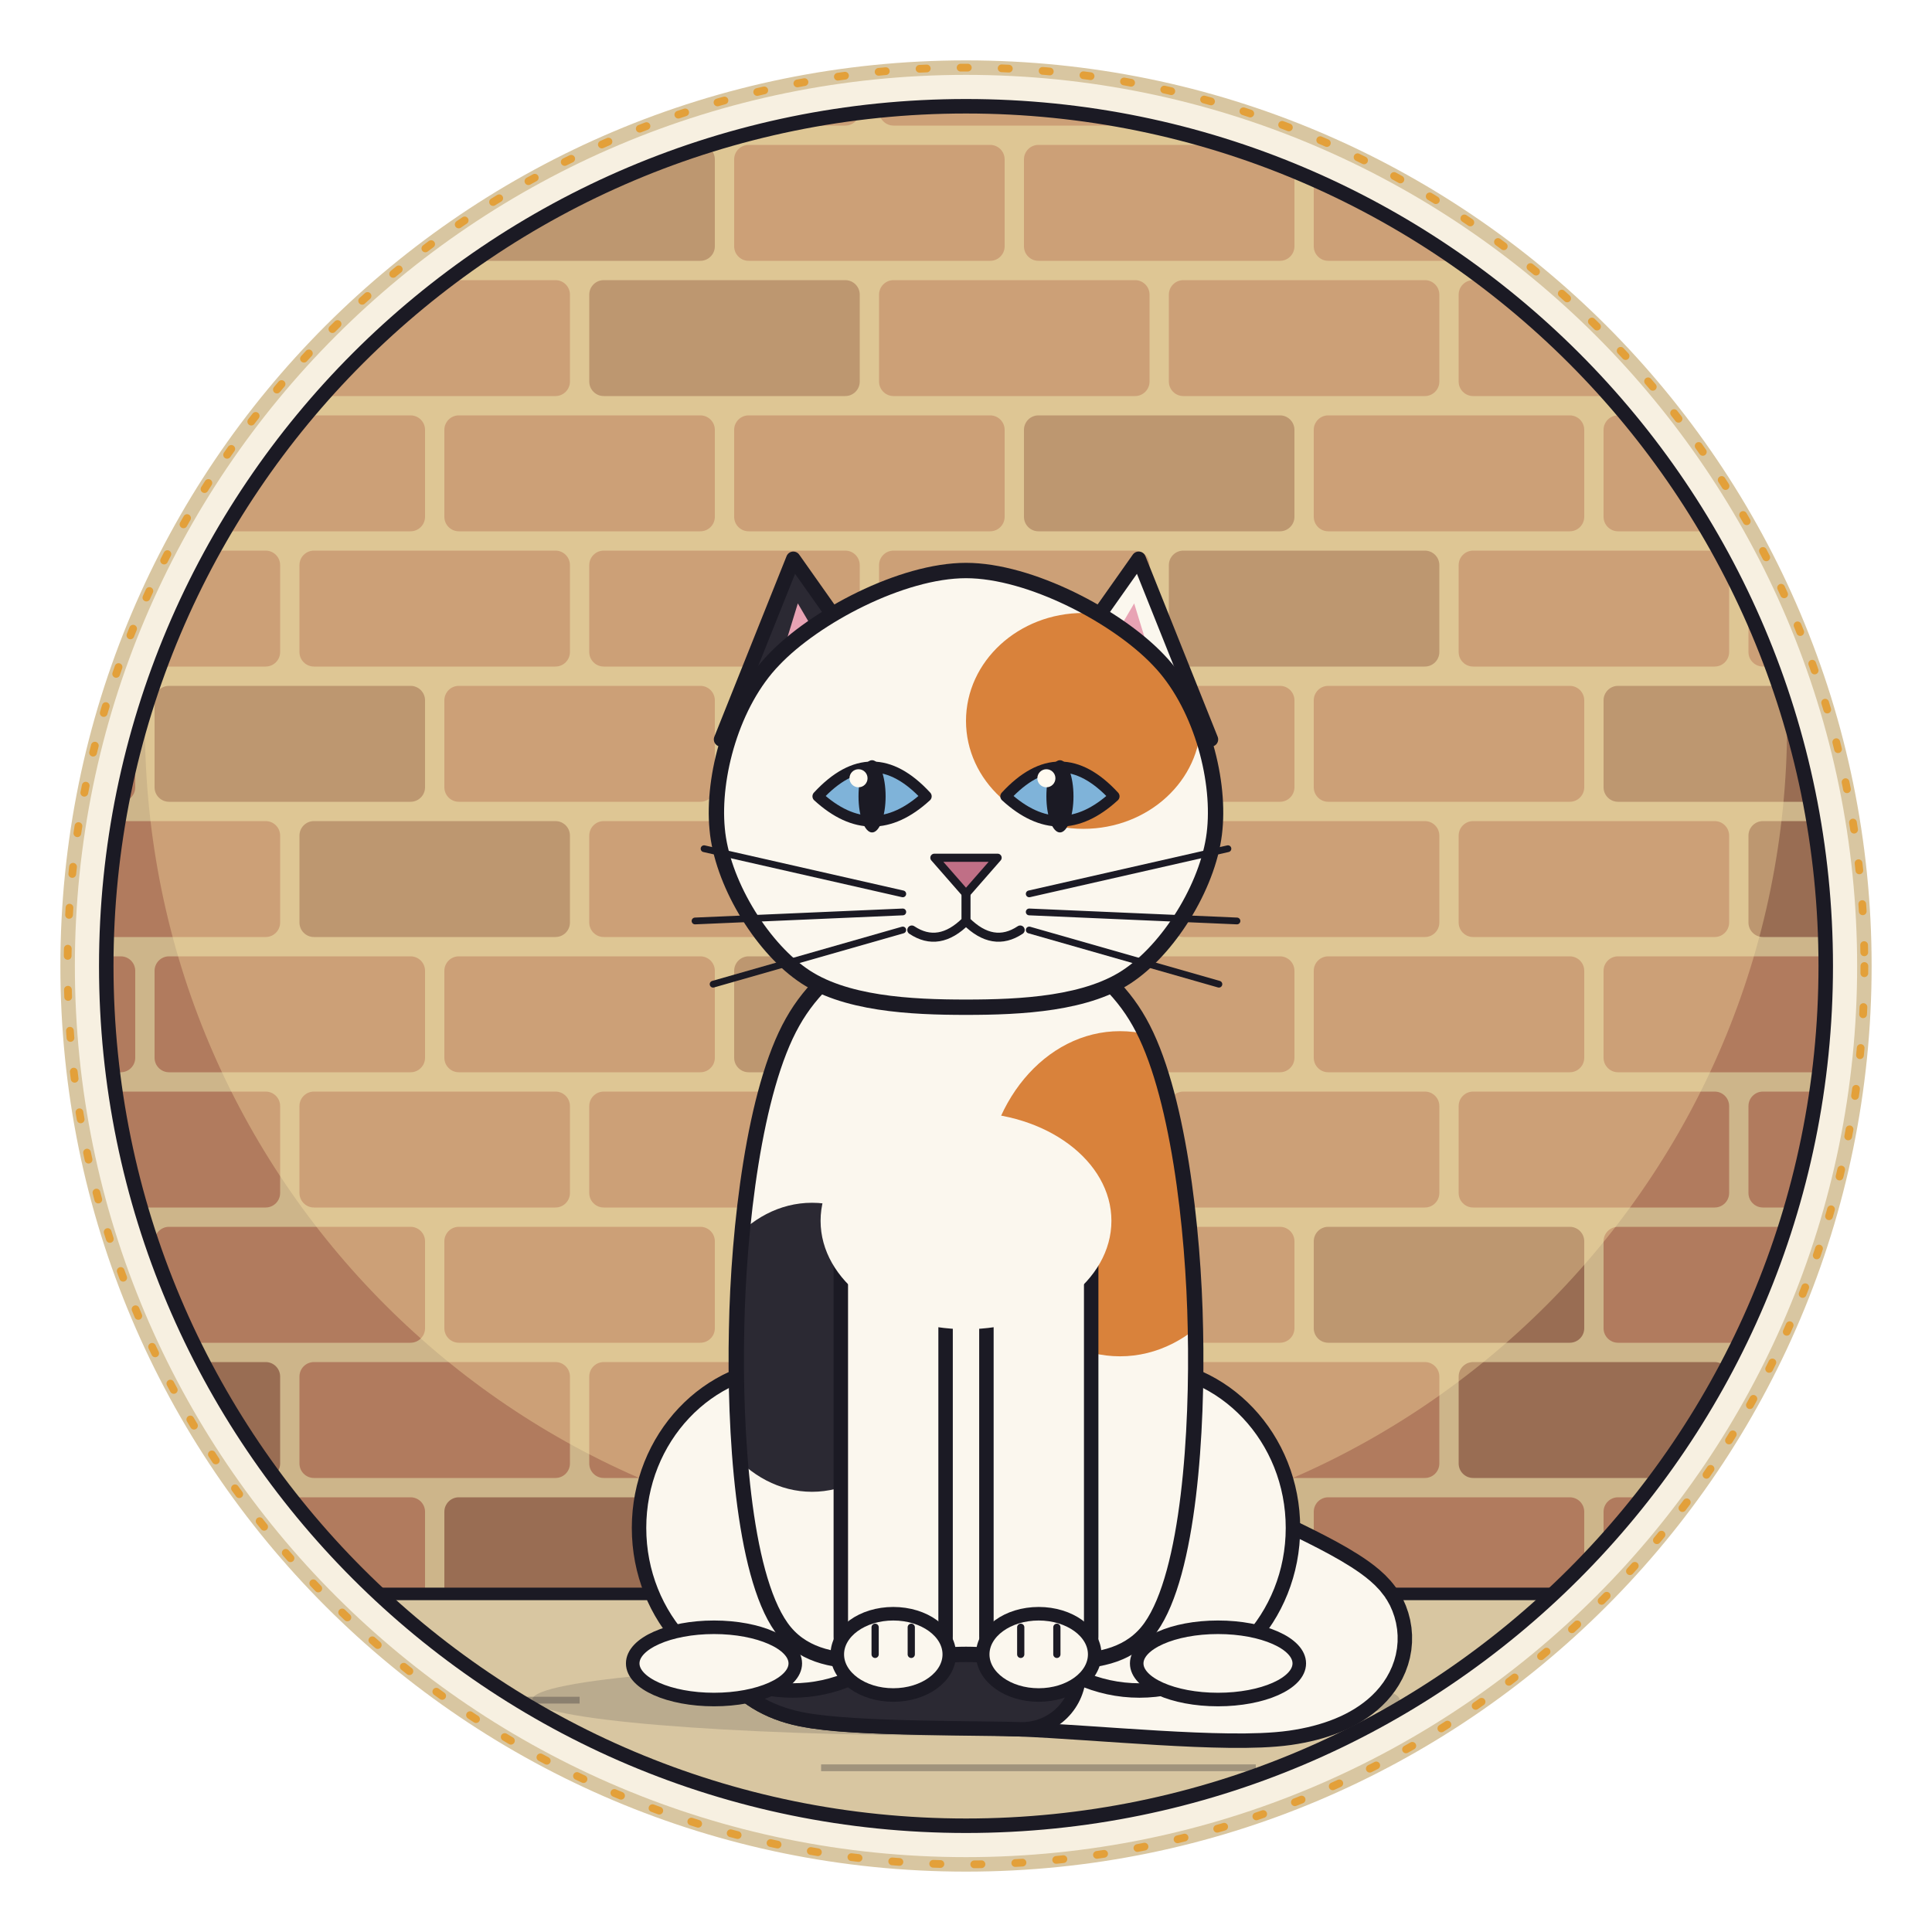
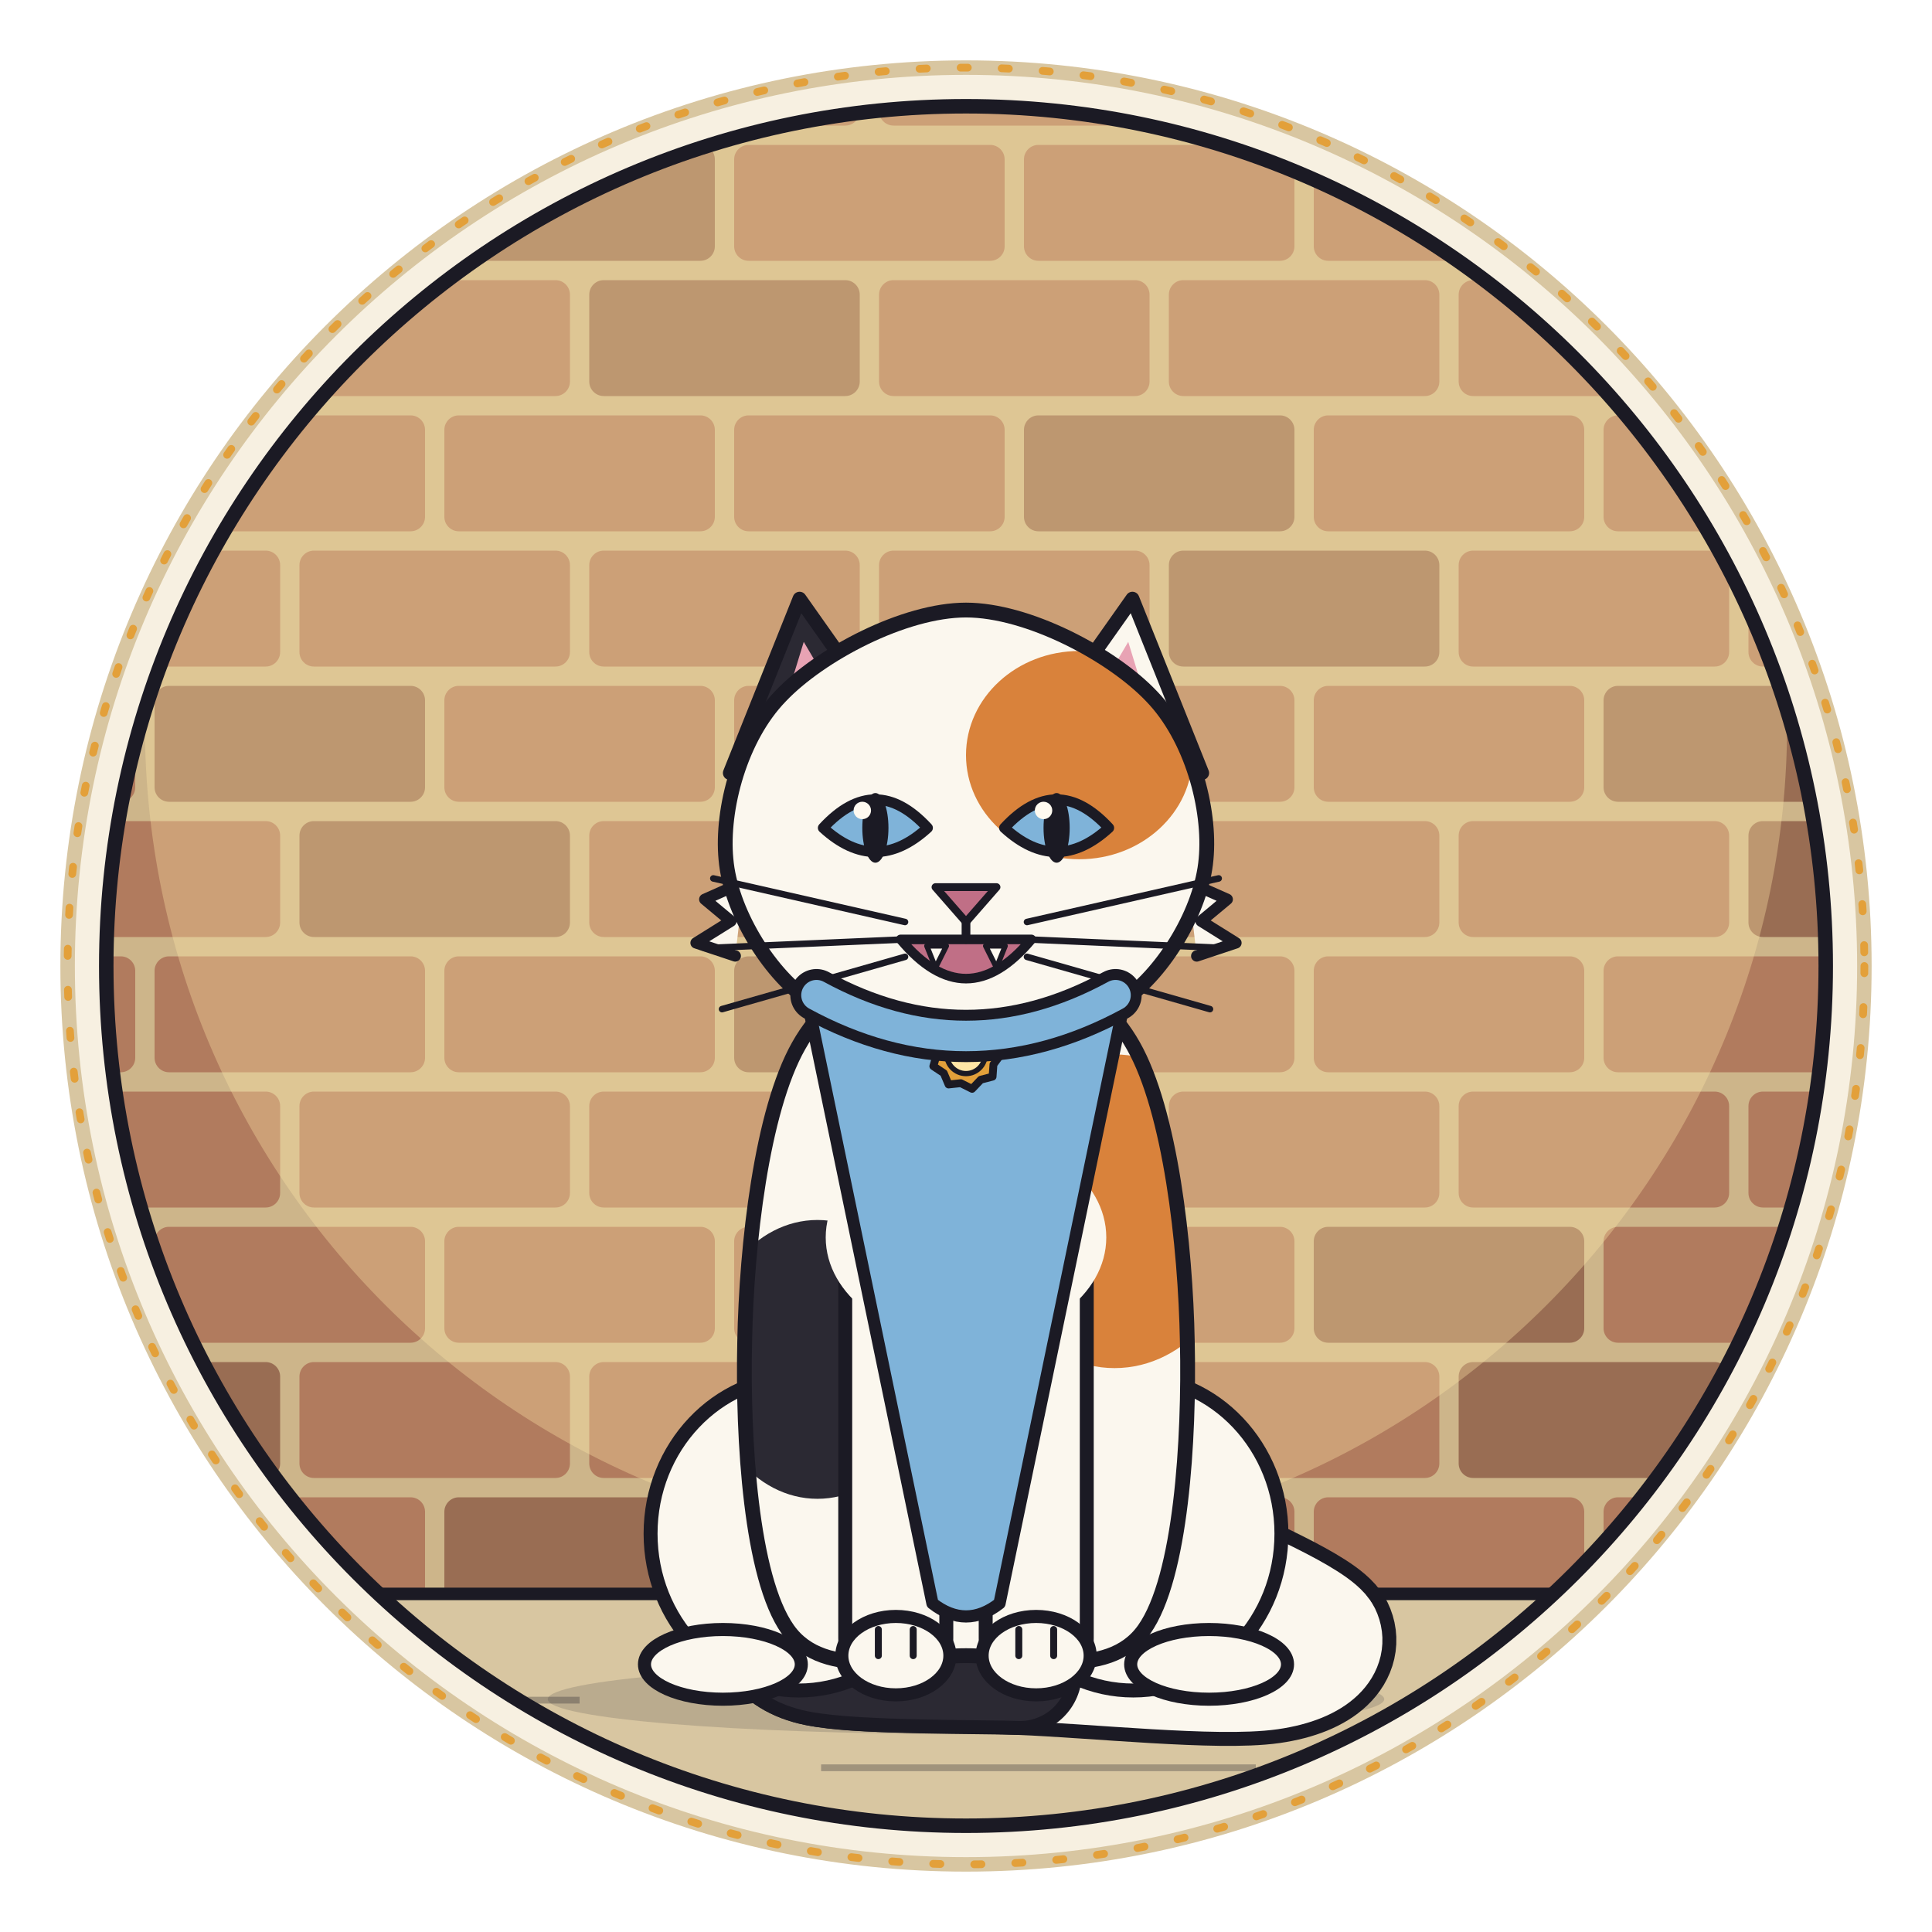
<svg xmlns="http://www.w3.org/2000/svg" viewBox="0 0 400 400" role="img" aria-label="Pip, sitting">
  <clipPath id="pt-pip-cam0">
    <circle cx="200" cy="200" r="178" fill="#000" />
  </clipPath>
  <circle cx="200" cy="200" r="186" fill="#f7f0e1" stroke="#d8c6a1" stroke-width="3" />
  <circle cx="200" cy="200" r="178" fill="#efe2c7" stroke="#d8c6a1" stroke-width="2.5" />
  <g clip-path="url(#pt-pip-cam0)">
    <rect x="0" y="0" width="400" height="330" fill="#cdb58a" />
    <rect x="-58" y="2" width="56" height="24" rx="3" fill="#9b4a3a" opacity="0.55" />
    <rect x="2" y="2" width="56" height="24" rx="3" fill="#6f3127" opacity="0.55" />
    <rect x="62" y="2" width="56" height="24" rx="3" fill="#9b4a3a" opacity="0.55" />
    <rect x="122" y="2" width="56" height="24" rx="3" fill="#9b4a3a" opacity="0.55" />
    <rect x="182" y="2" width="56" height="24" rx="3" fill="#9b4a3a" opacity="0.55" />
    <rect x="242" y="2" width="56" height="24" rx="3" fill="#9b4a3a" opacity="0.55" />
    <rect x="302" y="2" width="56" height="24" rx="3" fill="#6f3127" opacity="0.55" />
    <rect x="362" y="2" width="56" height="24" rx="3" fill="#9b4a3a" opacity="0.55" />
    <rect x="422" y="2" width="56" height="24" rx="3" fill="#9b4a3a" opacity="0.55" />
    <rect x="-28" y="30" width="56" height="24" rx="3" fill="#9b4a3a" opacity="0.55" />
    <rect x="32" y="30" width="56" height="24" rx="3" fill="#9b4a3a" opacity="0.55" />
    <rect x="92" y="30" width="56" height="24" rx="3" fill="#6f3127" opacity="0.55" />
    <rect x="152" y="30" width="56" height="24" rx="3" fill="#9b4a3a" opacity="0.55" />
    <rect x="212" y="30" width="56" height="24" rx="3" fill="#9b4a3a" opacity="0.55" />
    <rect x="272" y="30" width="56" height="24" rx="3" fill="#9b4a3a" opacity="0.55" />
    <rect x="332" y="30" width="56" height="24" rx="3" fill="#9b4a3a" opacity="0.55" />
    <rect x="392" y="30" width="56" height="24" rx="3" fill="#6f3127" opacity="0.55" />
    <rect x="452" y="30" width="56" height="24" rx="3" fill="#9b4a3a" opacity="0.55" />
    <rect x="-58" y="58" width="56" height="24" rx="3" fill="#9b4a3a" opacity="0.55" />
    <rect x="2" y="58" width="56" height="24" rx="3" fill="#9b4a3a" opacity="0.55" />
    <rect x="62" y="58" width="56" height="24" rx="3" fill="#9b4a3a" opacity="0.55" />
    <rect x="122" y="58" width="56" height="24" rx="3" fill="#6f3127" opacity="0.55" />
    <rect x="182" y="58" width="56" height="24" rx="3" fill="#9b4a3a" opacity="0.55" />
    <rect x="242" y="58" width="56" height="24" rx="3" fill="#9b4a3a" opacity="0.55" />
    <rect x="302" y="58" width="56" height="24" rx="3" fill="#9b4a3a" opacity="0.55" />
    <rect x="362" y="58" width="56" height="24" rx="3" fill="#9b4a3a" opacity="0.55" />
    <rect x="422" y="58" width="56" height="24" rx="3" fill="#6f3127" opacity="0.55" />
    <rect x="-28" y="86" width="56" height="24" rx="3" fill="#9b4a3a" opacity="0.55" />
    <rect x="32" y="86" width="56" height="24" rx="3" fill="#9b4a3a" opacity="0.55" />
    <rect x="92" y="86" width="56" height="24" rx="3" fill="#9b4a3a" opacity="0.55" />
    <rect x="152" y="86" width="56" height="24" rx="3" fill="#9b4a3a" opacity="0.55" />
    <rect x="212" y="86" width="56" height="24" rx="3" fill="#6f3127" opacity="0.55" />
    <rect x="272" y="86" width="56" height="24" rx="3" fill="#9b4a3a" opacity="0.55" />
    <rect x="332" y="86" width="56" height="24" rx="3" fill="#9b4a3a" opacity="0.55" />
    <rect x="392" y="86" width="56" height="24" rx="3" fill="#9b4a3a" opacity="0.55" />
    <rect x="452" y="86" width="56" height="24" rx="3" fill="#9b4a3a" opacity="0.55" />
    <rect x="-58" y="114" width="56" height="24" rx="3" fill="#6f3127" opacity="0.55" />
    <rect x="2" y="114" width="56" height="24" rx="3" fill="#9b4a3a" opacity="0.55" />
    <rect x="62" y="114" width="56" height="24" rx="3" fill="#9b4a3a" opacity="0.55" />
    <rect x="122" y="114" width="56" height="24" rx="3" fill="#9b4a3a" opacity="0.55" />
    <rect x="182" y="114" width="56" height="24" rx="3" fill="#9b4a3a" opacity="0.55" />
    <rect x="242" y="114" width="56" height="24" rx="3" fill="#6f3127" opacity="0.55" />
    <rect x="302" y="114" width="56" height="24" rx="3" fill="#9b4a3a" opacity="0.55" />
    <rect x="362" y="114" width="56" height="24" rx="3" fill="#9b4a3a" opacity="0.55" />
    <rect x="422" y="114" width="56" height="24" rx="3" fill="#9b4a3a" opacity="0.55" />
    <rect x="-28" y="142" width="56" height="24" rx="3" fill="#9b4a3a" opacity="0.55" />
    <rect x="32" y="142" width="56" height="24" rx="3" fill="#6f3127" opacity="0.55" />
    <rect x="92" y="142" width="56" height="24" rx="3" fill="#9b4a3a" opacity="0.55" />
    <rect x="152" y="142" width="56" height="24" rx="3" fill="#9b4a3a" opacity="0.55" />
    <rect x="212" y="142" width="56" height="24" rx="3" fill="#9b4a3a" opacity="0.55" />
    <rect x="272" y="142" width="56" height="24" rx="3" fill="#9b4a3a" opacity="0.55" />
    <rect x="332" y="142" width="56" height="24" rx="3" fill="#6f3127" opacity="0.55" />
    <rect x="392" y="142" width="56" height="24" rx="3" fill="#9b4a3a" opacity="0.55" />
    <rect x="452" y="142" width="56" height="24" rx="3" fill="#9b4a3a" opacity="0.55" />
    <rect x="-58" y="170" width="56" height="24" rx="3" fill="#9b4a3a" opacity="0.55" />
    <rect x="2" y="170" width="56" height="24" rx="3" fill="#9b4a3a" opacity="0.55" />
    <rect x="62" y="170" width="56" height="24" rx="3" fill="#6f3127" opacity="0.55" />
    <rect x="122" y="170" width="56" height="24" rx="3" fill="#9b4a3a" opacity="0.55" />
    <rect x="182" y="170" width="56" height="24" rx="3" fill="#9b4a3a" opacity="0.55" />
    <rect x="242" y="170" width="56" height="24" rx="3" fill="#9b4a3a" opacity="0.55" />
    <rect x="302" y="170" width="56" height="24" rx="3" fill="#9b4a3a" opacity="0.55" />
    <rect x="362" y="170" width="56" height="24" rx="3" fill="#6f3127" opacity="0.55" />
    <rect x="422" y="170" width="56" height="24" rx="3" fill="#9b4a3a" opacity="0.55" />
    <rect x="-28" y="198" width="56" height="24" rx="3" fill="#9b4a3a" opacity="0.55" />
    <rect x="32" y="198" width="56" height="24" rx="3" fill="#9b4a3a" opacity="0.55" />
    <rect x="92" y="198" width="56" height="24" rx="3" fill="#9b4a3a" opacity="0.55" />
    <rect x="152" y="198" width="56" height="24" rx="3" fill="#6f3127" opacity="0.55" />
    <rect x="212" y="198" width="56" height="24" rx="3" fill="#9b4a3a" opacity="0.55" />
    <rect x="272" y="198" width="56" height="24" rx="3" fill="#9b4a3a" opacity="0.55" />
    <rect x="332" y="198" width="56" height="24" rx="3" fill="#9b4a3a" opacity="0.55" />
    <rect x="392" y="198" width="56" height="24" rx="3" fill="#9b4a3a" opacity="0.55" />
    <rect x="452" y="198" width="56" height="24" rx="3" fill="#6f3127" opacity="0.55" />
    <rect x="-58" y="226" width="56" height="24" rx="3" fill="#9b4a3a" opacity="0.55" />
    <rect x="2" y="226" width="56" height="24" rx="3" fill="#9b4a3a" opacity="0.55" />
    <rect x="62" y="226" width="56" height="24" rx="3" fill="#9b4a3a" opacity="0.55" />
    <rect x="122" y="226" width="56" height="24" rx="3" fill="#9b4a3a" opacity="0.55" />
    <rect x="182" y="226" width="56" height="24" rx="3" fill="#6f3127" opacity="0.55" />
    <rect x="242" y="226" width="56" height="24" rx="3" fill="#9b4a3a" opacity="0.55" />
    <rect x="302" y="226" width="56" height="24" rx="3" fill="#9b4a3a" opacity="0.55" />
    <rect x="362" y="226" width="56" height="24" rx="3" fill="#9b4a3a" opacity="0.55" />
    <rect x="422" y="226" width="56" height="24" rx="3" fill="#9b4a3a" opacity="0.55" />
    <rect x="-28" y="254" width="56" height="24" rx="3" fill="#6f3127" opacity="0.55" />
    <rect x="32" y="254" width="56" height="24" rx="3" fill="#9b4a3a" opacity="0.55" />
    <rect x="92" y="254" width="56" height="24" rx="3" fill="#9b4a3a" opacity="0.55" />
    <rect x="152" y="254" width="56" height="24" rx="3" fill="#9b4a3a" opacity="0.55" />
    <rect x="212" y="254" width="56" height="24" rx="3" fill="#9b4a3a" opacity="0.55" />
    <rect x="272" y="254" width="56" height="24" rx="3" fill="#6f3127" opacity="0.55" />
    <rect x="332" y="254" width="56" height="24" rx="3" fill="#9b4a3a" opacity="0.55" />
    <rect x="392" y="254" width="56" height="24" rx="3" fill="#9b4a3a" opacity="0.55" />
    <rect x="452" y="254" width="56" height="24" rx="3" fill="#9b4a3a" opacity="0.55" />
    <rect x="-58" y="282" width="56" height="24" rx="3" fill="#9b4a3a" opacity="0.55" />
    <rect x="2" y="282" width="56" height="24" rx="3" fill="#6f3127" opacity="0.55" />
    <rect x="62" y="282" width="56" height="24" rx="3" fill="#9b4a3a" opacity="0.55" />
    <rect x="122" y="282" width="56" height="24" rx="3" fill="#9b4a3a" opacity="0.55" />
    <rect x="182" y="282" width="56" height="24" rx="3" fill="#9b4a3a" opacity="0.55" />
    <rect x="242" y="282" width="56" height="24" rx="3" fill="#9b4a3a" opacity="0.55" />
    <rect x="302" y="282" width="56" height="24" rx="3" fill="#6f3127" opacity="0.55" />
    <rect x="362" y="282" width="56" height="24" rx="3" fill="#9b4a3a" opacity="0.55" />
    <rect x="422" y="282" width="56" height="24" rx="3" fill="#9b4a3a" opacity="0.55" />
    <rect x="-28" y="310" width="56" height="24" rx="3" fill="#9b4a3a" opacity="0.55" />
    <rect x="32" y="310" width="56" height="24" rx="3" fill="#9b4a3a" opacity="0.55" />
    <rect x="92" y="310" width="56" height="24" rx="3" fill="#6f3127" opacity="0.55" />
    <rect x="152" y="310" width="56" height="24" rx="3" fill="#9b4a3a" opacity="0.55" />
    <rect x="212" y="310" width="56" height="24" rx="3" fill="#9b4a3a" opacity="0.55" />
    <rect x="272" y="310" width="56" height="24" rx="3" fill="#9b4a3a" opacity="0.55" />
    <rect x="332" y="310" width="56" height="24" rx="3" fill="#9b4a3a" opacity="0.55" />
    <rect x="392" y="310" width="56" height="24" rx="3" fill="#6f3127" opacity="0.55" />
    <rect x="452" y="310" width="56" height="24" rx="3" fill="#9b4a3a" opacity="0.55" />
    <circle cx="200" cy="150" r="170" fill="#ffe6a6" opacity="0.35" />
    <rect x="0" y="330" width="400" height="80" fill="#d8c6a1" />
    <path d="M0 330 H400" stroke="#1b1a24" stroke-width="2.6" />
    <path d="M30 352 H120 M170 366 H260 M300 350 H380" stroke="#1b1a24" stroke-width="1.4" opacity="0.3" />
-     <g transform="translate(200 350) scale(0.935)">
+     <g transform="translate(200 350) scale(0.902)">
      <ellipse cx="0" cy="2" rx="96" ry="8" fill="#1b1a24" opacity="0.16" />
      <path d="M56 -30 C60.7 -27.3 81.7 -18.7 84 -14 C86.3 -9.3 81.9 -3.7 70 -2 C58.1 -0.3 29.8 -3.3 12.4 -4 C-4.9 -4.7 -24.3 -4 -34.1 -6 C-43.9 -8 -44.4 -14.3 -46.5 -16" fill="none" stroke="#1b1a24" stroke-width="28.4" stroke-linecap="round" stroke-linejoin="round" />
      <path d="M56 -30 C60.7 -27.3 81.7 -18.7 84 -14 C86.3 -9.3 81.9 -3.7 70 -2 C58.1 -0.3 29.8 -3.3 12.4 -4 C-4.9 -4.7 -24.3 -4 -34.1 -6 C-43.9 -8 -44.4 -14.3 -46.5 -16" fill="none" stroke="#fbf7ee" stroke-width="22" stroke-linecap="round" stroke-linejoin="round" />
      <path d="M12.4 -4 C4.7 -4.3 -24.3 -4 -34.1 -6 C-43.9 -8 -44.4 -14.3 -46.5 -16" fill="none" stroke="#1b1a24" stroke-width="28.4" stroke-linecap="round" stroke-linejoin="round" />
      <path d="M12.4 -4 C4.7 -4.3 -24.3 -4 -34.1 -6 C-43.9 -8 -44.4 -14.3 -46.5 -16" fill="none" stroke="#2b2933" stroke-width="22" stroke-linecap="round" stroke-linejoin="round" />
      <ellipse cx="-38.4" cy="-36" rx="34" ry="36" fill="#fbf7ee" stroke="#1b1a24" stroke-width="3.2" />
      <ellipse cx="38.4" cy="-36" rx="34" ry="36" fill="#fbf7ee" stroke="#1b1a24" stroke-width="3.2" />
      <ellipse cx="-55.8" cy="-6" rx="18" ry="8" fill="#fbf7ee" stroke="#1b1a24" stroke-width="3" />
      <ellipse cx="55.8" cy="-6" rx="18" ry="8" fill="#fbf7ee" stroke="#1b1a24" stroke-width="3" />
      <clipPath id="ppip200350-b">
        <path d="M0 -170 C12.8 -170 30 -163 38.4 -148 C46.9 -133 50.4 -102.3 50.8 -80 C51.3 -57.7 49.4 -26 40.9 -14 C32.4 -2 13.6 -8 0 -8 C-13.6 -8 -32.4 -2 -40.9 -14 C-49.4 -26 -51.3 -57.7 -50.8 -80 C-50.4 -102.3 -46.9 -133 -38.4 -148 C-30 -163 -12.8 -170 0 -170Z" />
      </clipPath>
      <path d="M0 -170 C12.8 -170 30 -163 38.4 -148 C46.9 -133 50.4 -102.3 50.8 -80 C51.3 -57.7 49.4 -26 40.9 -14 C32.4 -2 13.6 -8 0 -8 C-13.6 -8 -32.4 -2 -40.9 -14 C-49.4 -26 -51.3 -57.7 -50.8 -80 C-50.4 -102.3 -46.9 -133 -38.4 -148 C-30 -163 -12.8 -170 0 -170Z" fill="#fbf7ee" />
      <g clip-path="url(#ppip200350-b)">
        <ellipse cx="0" cy="-64" rx="28.5" ry="62" fill="#fbf7ee" />
        <ellipse cx="34.1" cy="-110" rx="30" ry="36" fill="#d9823b" />
        <ellipse cx="-34.1" cy="-76" rx="26" ry="32" fill="#2b2933" />
      </g>
-       <path d="M0 -170 C12.8 -170 30 -163 38.4 -148 C46.9 -133 50.4 -102.3 50.8 -80 C51.3 -57.7 49.4 -26 40.9 -14 C32.4 -2 13.6 -8 0 -8 C-13.6 -8 -32.4 -2 -40.9 -14 C-49.4 -26 -51.3 -57.7 -50.8 -80 C-50.4 -102.3 -46.9 -133 -38.4 -148 C-30 -163 -12.8 -170 0 -170Z" fill="none" />
      <path d="M0 -170 C12.8 -170 30 -163 38.4 -148 C46.9 -133 50.4 -102.3 50.8 -80 C51.3 -57.7 49.4 -26 40.9 -14 C32.4 -2 13.6 -8 0 -8 C-13.6 -8 -32.4 -2 -40.9 -14 C-49.4 -26 -51.3 -57.7 -50.8 -80 C-50.4 -102.3 -46.9 -133 -38.4 -148 C-30 -163 -12.8 -170 0 -170Z" fill="none" stroke="#1b1a24" stroke-width="3.4" stroke-linecap="round" stroke-linejoin="round" />
      <path d="M-16.12 -96 L-16.12 -12" fill="none" stroke="#1b1a24" stroke-width="26.4" stroke-linecap="round" stroke-linejoin="round" />
      <path d="M-16.12 -96 L-16.12 -12" fill="none" stroke="#fbf7ee" stroke-width="20" stroke-linecap="round" stroke-linejoin="round" />
      <ellipse cx="-16.1" cy="-8" rx="12.4" ry="9" fill="#fbf7ee" stroke="#1b1a24" stroke-width="3" />
      <path d="M-20.12 -14 l0 6 M-12.12 -14 l0 6" fill="none" stroke="#1b1a24" stroke-width="1.6" stroke-linecap="round" stroke-linejoin="round" />
      <path d="M16.12 -96 L16.12 -12" fill="none" stroke="#1b1a24" stroke-width="26.4" stroke-linecap="round" stroke-linejoin="round" />
      <path d="M16.12 -96 L16.12 -12" fill="none" stroke="#fbf7ee" stroke-width="20" stroke-linecap="round" stroke-linejoin="round" />
      <ellipse cx="16.1" cy="-8" rx="12.4" ry="9" fill="#fbf7ee" stroke="#1b1a24" stroke-width="3" />
      <path d="M12.12 -14 l0 6 M20.12 -14 l0 6" fill="none" stroke="#1b1a24" stroke-width="1.6" stroke-linecap="round" stroke-linejoin="round" />
      <ellipse cx="0" cy="-104" rx="32.2" ry="24" fill="#fbf7ee" />
+       <path d="M-38.4 -168 Q0 -156 38.4 -168 L7.7 -20 Q0 -14 -7.7 -20 Z" fill="#7fb3d9" stroke="#1b1a24" stroke-width="2.8" stroke-linecap="round" stroke-linejoin="round" />
+       <path d="M-23.1 -158 Q0 -150 23.1 -158" fill="none" stroke="#1b1a24" stroke-width="1.6" stroke-linecap="round" stroke-linejoin="round" opacity="0.5" />
+       <path d="M-22.3 -168 Q0 -146 22.3 -168" fill="none" stroke="#5b566a" stroke-width="1.4" stroke-linecap="round" stroke-linejoin="round" />
+       <path d="M8 -146L6.3 -143.7L6.1 -140.9L3.4 -140.2L1.4 -138.1L-1.2 -139.4L-4 -139.1L-5.1 -141.7L-7.5 -143.3L-6.7 -146L-7.5 -148.7L-5.1 -150.3L-4 -152.9L-1.2 -152.6L1.4 -153.9L3.4 -151.8L6.1 -151.1L6.3 -148.3Z" fill="#e3a03a" stroke="#1b1a24" stroke-width="1.8" stroke-linecap="round" stroke-linejoin="round" />
+       <circle cx="0" cy="-146" r="4.4" fill="#ffe6a6" stroke="#1b1a24" stroke-width="1.2" />
+       <circle cx="-2" cy="-148" r="1.3" fill="#fffaf0" />
      <g transform="rotate(0 0 -190)">
-         <path d="M-14.24 -216.6 L-38.24 -250.6 L-54.24 -210.6 Z" fill="#2b2933" stroke="#1b1a24" stroke-width="3.2" stroke-linecap="round" stroke-linejoin="round" />
-         <path d="M-24.24 -218.6 L-37.24 -240.72 L-45.24 -214.6 Z" fill="#e8a3b4" />
-         <path d="M14.24 -216.6 L38.24 -250.6 L54.24 -210.6 Z" fill="#fbf7ee" stroke="#1b1a24" stroke-width="3.2" stroke-linecap="round" stroke-linejoin="round" />
-         <path d="M24.24 -218.6 L37.24 -240.72 L45.24 -214.6 Z" fill="#e8a3b4" />
+         <path d="M-14.2 -216.6 L-38.2 -250.6 L-54.2 -210.6 Z" fill="#2b2933" stroke="#1b1a24" stroke-width="3.2" stroke-linecap="round" stroke-linejoin="round" />
+         <path d="M-24.24 -218.6 L-37.24 -240.7 L-45.24 -214.6 Z" fill="#e8a3b4" />
+         <path d="M14.2 -216.6 L38.2 -250.6 L54.2 -210.6 Z" fill="#fbf7ee" stroke="#1b1a24" stroke-width="3.2" stroke-linecap="round" stroke-linejoin="round" />
+         <path d="M24.24 -218.6 L37.24 -240.7 L45.24 -214.6 Z" fill="#e8a3b4" />
+         <path d="M-50.96 -185.6 l-9 4 l6 5 l-8 5 l9 3" fill="#fbf7ee" stroke="#1b1a24" stroke-width="2.6" stroke-linecap="round" stroke-linejoin="round" />
+         <path d="M50.96 -185.6 l9 4 l-6 5 l8 5 l-9 3" fill="#fbf7ee" stroke="#1b1a24" stroke-width="2.6" stroke-linecap="round" stroke-linejoin="round" />
        <clipPath id="ppip200350-hf">
          <path d="M0 -248 C14.2 -248 33.5 -237.8 42.6 -228.2 C51.8 -218.7 56.2 -202.4 55.1 -190.8 C54.1 -179.2 45.6 -165.1 36.4 -158.6 C27.2 -152 12.1 -151.3 0 -151.3 C-12.1 -151.3 -27.2 -152 -36.4 -158.6 C-45.6 -165.1 -54.1 -179.2 -55.1 -190.8 C-56.2 -202.4 -51.8 -218.7 -42.6 -228.2 C-33.5 -237.8 -14.2 -248 0 -248Z" />
        </clipPath>
        <path d="M0 -248 C14.2 -248 33.5 -237.8 42.6 -228.2 C51.8 -218.7 56.2 -202.4 55.1 -190.8 C54.1 -179.2 45.6 -165.1 36.4 -158.6 C27.2 -152 12.1 -151.3 0 -151.3 C-12.1 -151.3 -27.2 -152 -36.4 -158.6 C-45.6 -165.1 -54.1 -179.2 -55.1 -190.8 C-56.2 -202.4 -51.8 -218.7 -42.6 -228.2 C-33.5 -237.8 -14.2 -248 0 -248Z" fill="#fbf7ee" />
        <g clip-path="url(#ppip200350-hf)">
          <ellipse cx="26" cy="-214.7" rx="26" ry="23.9" fill="#d9823b" />
        </g>
-         <path d="M0 -248 C14.2 -248 33.5 -237.8 42.6 -228.2 C51.8 -218.7 56.2 -202.4 55.1 -190.8 C54.1 -179.2 45.6 -165.1 36.4 -158.6 C27.2 -152 12.1 -151.3 0 -151.3 C-12.1 -151.3 -27.2 -152 -36.4 -158.6 C-45.6 -165.1 -54.1 -179.2 -55.1 -190.8 C-56.2 -202.4 -51.8 -218.7 -42.6 -228.2 C-33.5 -237.8 -14.2 -248 0 -248Z" fill="none" />
        <path d="M0 -248 C14.2 -248 33.5 -237.8 42.6 -228.2 C51.8 -218.7 56.2 -202.4 55.1 -190.8 C54.1 -179.2 45.6 -165.1 36.4 -158.6 C27.2 -152 12.1 -151.3 0 -151.3 C-12.1 -151.3 -27.2 -152 -36.4 -158.6 C-45.6 -165.1 -54.1 -179.2 -55.1 -190.8 C-56.2 -202.4 -51.8 -218.7 -42.6 -228.2 C-33.5 -237.8 -14.2 -248 0 -248Z" fill="none" stroke="#1b1a24" stroke-width="3.4" stroke-linecap="round" stroke-linejoin="round" />
        <path d="M-32.8 -198 Q-20.8 -211 -8.8 -198 Q-20.8 -187 -32.8 -198 Z" fill="#7fb3d9" stroke="#1b1a24" stroke-width="2.4" stroke-linecap="round" stroke-linejoin="round" />
        <ellipse cx="-20.8" cy="-198" rx="3" ry="8" fill="#1b1a24" />
        <circle cx="-23.8" cy="-202" r="2" fill="#fffaf0" />
        <path d="M8.8 -198 Q20.8 -211 32.8 -198 Q20.8 -187 8.8 -198 Z" fill="#7fb3d9" stroke="#1b1a24" stroke-width="2.4" stroke-linecap="round" stroke-linejoin="round" />
        <ellipse cx="20.8" cy="-198" rx="3" ry="8" fill="#1b1a24" />
        <circle cx="17.8" cy="-202" r="2" fill="#fffaf0" />
        <path d="M-7 -184.4 L7 -184.4 L0 -176.4 Z" fill="#c06f86" stroke="#1b1a24" stroke-width="1.8" stroke-linecap="round" stroke-linejoin="round" />
-         <path d="M0 -176.4 l0 6 q-6 6 -12 2 M0 -170.4 q6 6 12 2" fill="none" stroke="#1b1a24" stroke-width="2" stroke-linecap="round" stroke-linejoin="round" />
+         <path d="M-15 -172.4 Q0 -154.4 15 -172.4 Z" fill="#c06f86" stroke="#1b1a24" stroke-width="2.2" stroke-linecap="round" stroke-linejoin="round" />
+         <path d="M-9 -170.9 l2 5 l2.5 -5 Z M9 -170.9 l-2 5 l-2.5 -5 Z" fill="#fffaf0" stroke="#1b1a24" stroke-width="1.2" stroke-linecap="round" stroke-linejoin="round" />
+         <path d="M0 -176.4 l0 4" fill="none" stroke="#1b1a24" stroke-width="2" stroke-linecap="round" stroke-linejoin="round" />
        <path d="M-14 -176.4 l-44 -10 M-14 -172.4 l-46 2 M-14 -168.4 l-42 12" fill="none" stroke="#1b1a24" stroke-width="1.5" stroke-linecap="round" stroke-linejoin="round" />
        <path d="M14 -176.4 l44 -10 M14 -172.4 l46 2 M14 -168.4 l42 12" fill="none" stroke="#1b1a24" stroke-width="1.5" stroke-linecap="round" stroke-linejoin="round" />
+         <path d="M-34.32 -159.6 Q0 -140.88 34.32 -159.6" fill="none" stroke="#1b1a24" stroke-width="12" stroke-linecap="round" stroke-linejoin="round" />
+         <path d="M-34.32 -159.6 Q0 -140.88 34.32 -159.6" fill="none" stroke="#7fb3d9" stroke-width="7" stroke-linecap="round" stroke-linejoin="round" />
      </g>
    </g>
  </g>
  <circle cx="200" cy="200" r="178" fill="none" stroke="#1b1a24" stroke-width="3" />
  <circle cx="200" cy="200" r="186" fill="none" stroke="#e3a03a" stroke-width="1.6" stroke-dasharray="1.5 7" stroke-linecap="round" />
</svg>
